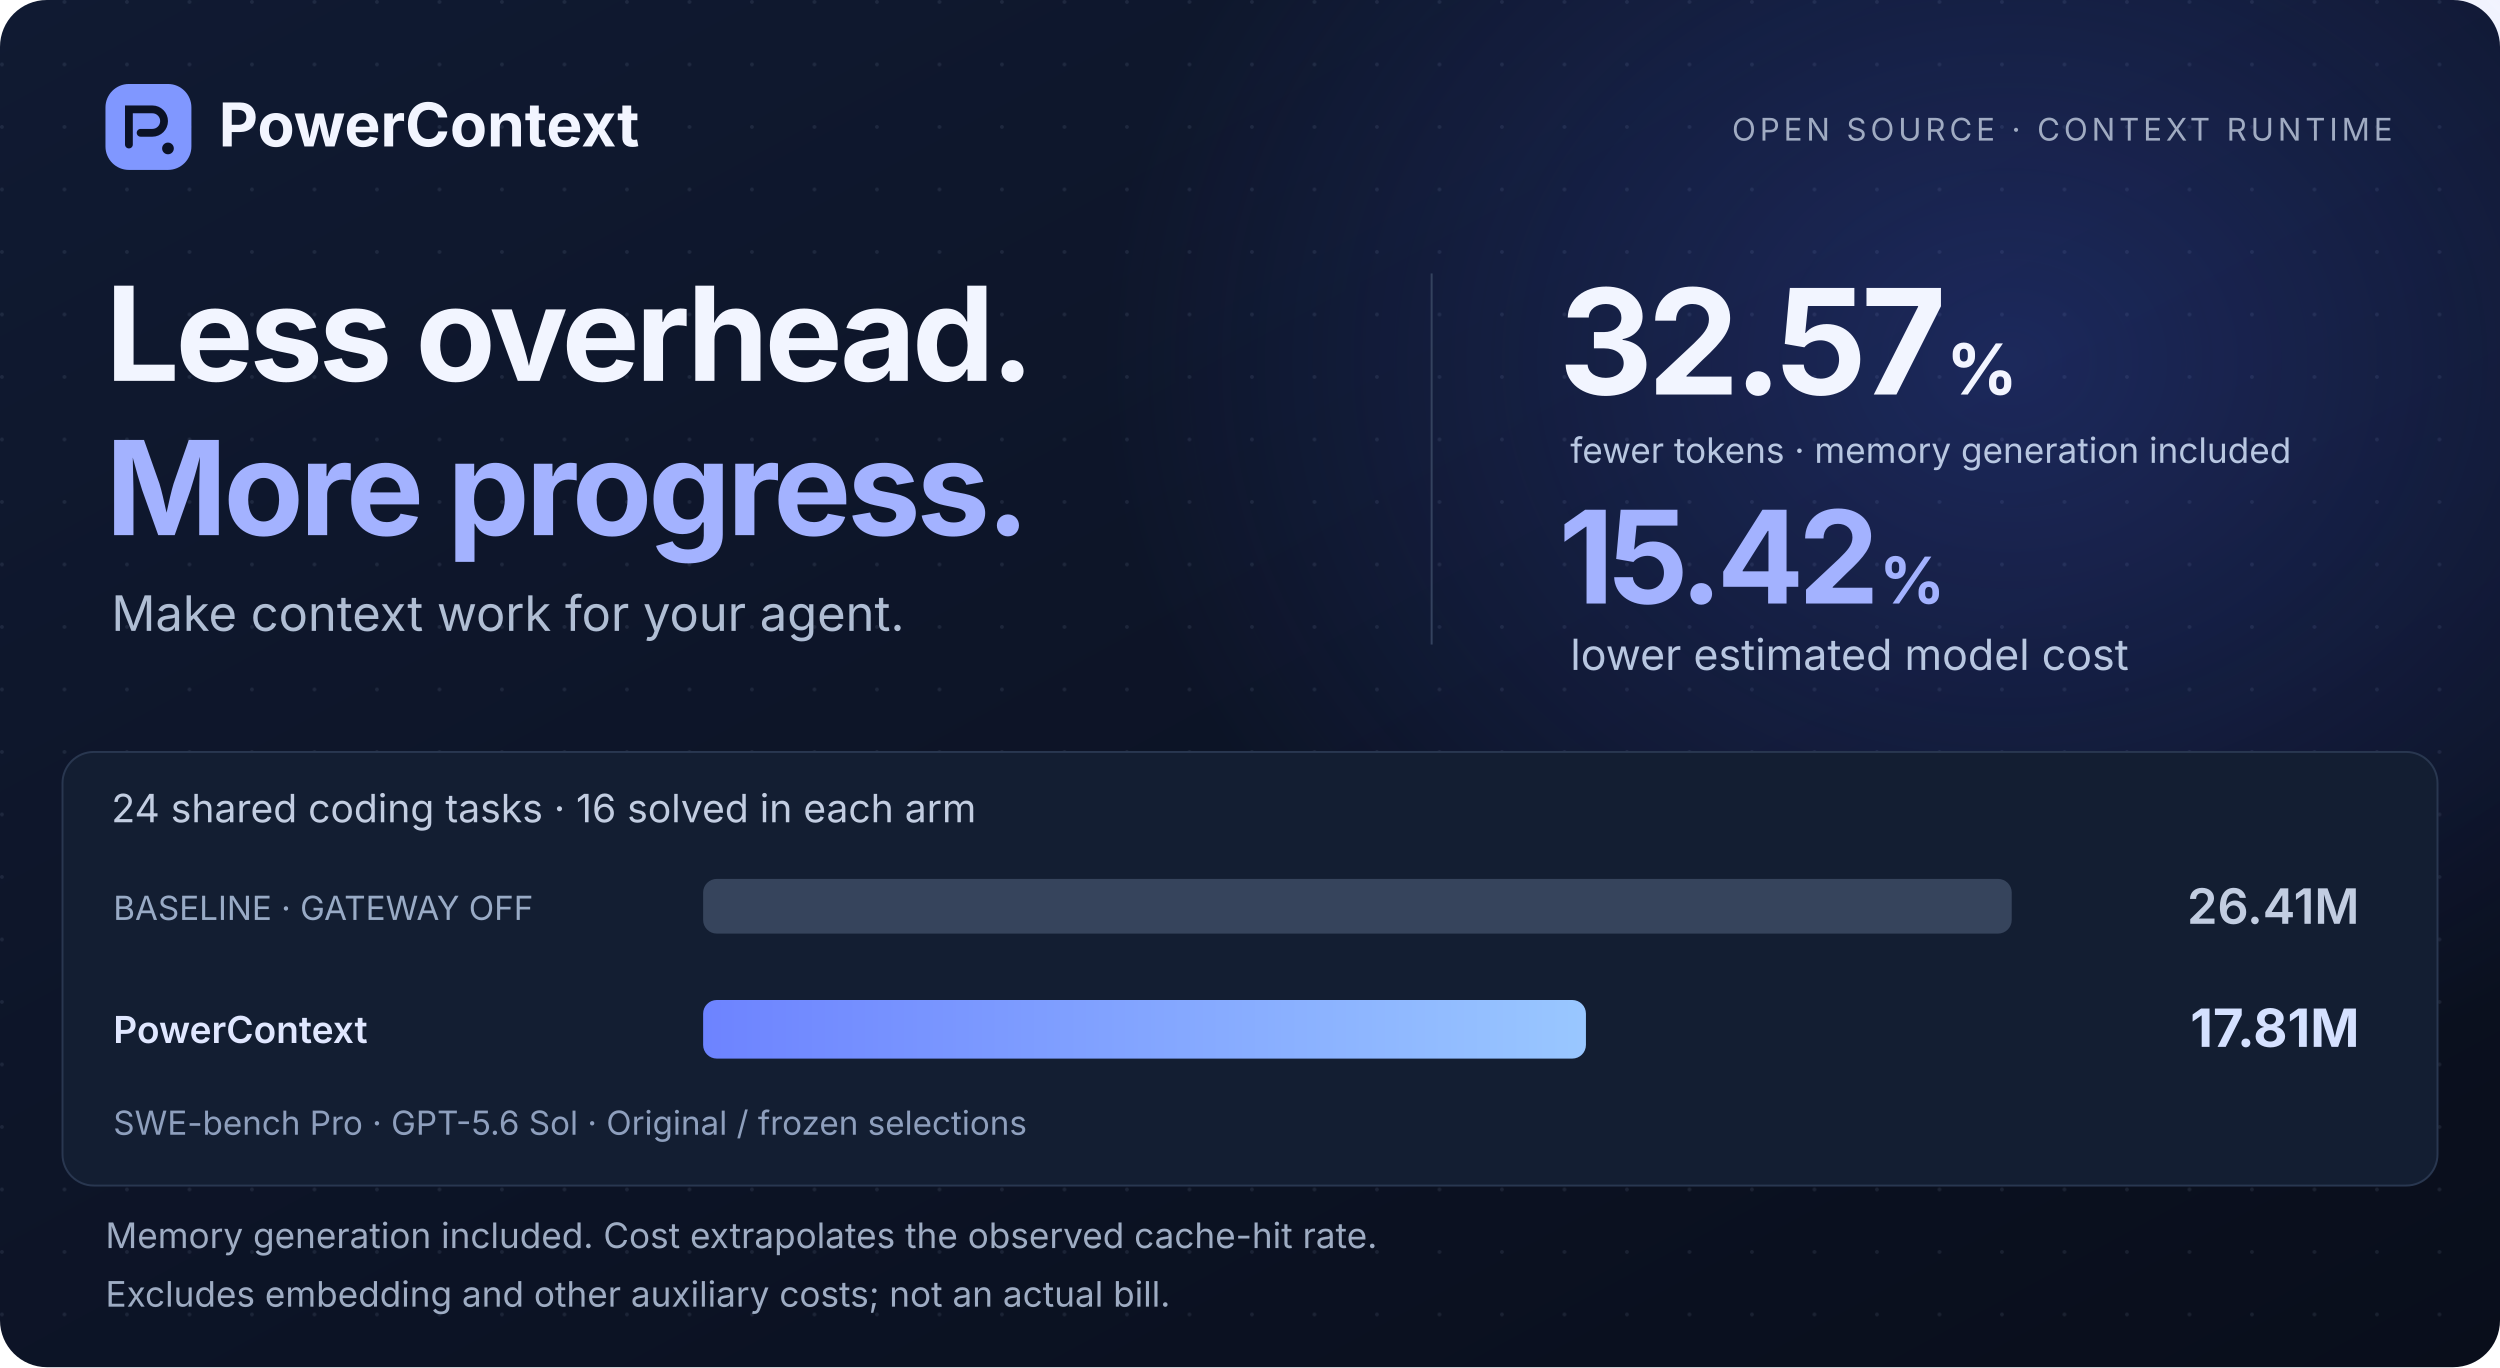
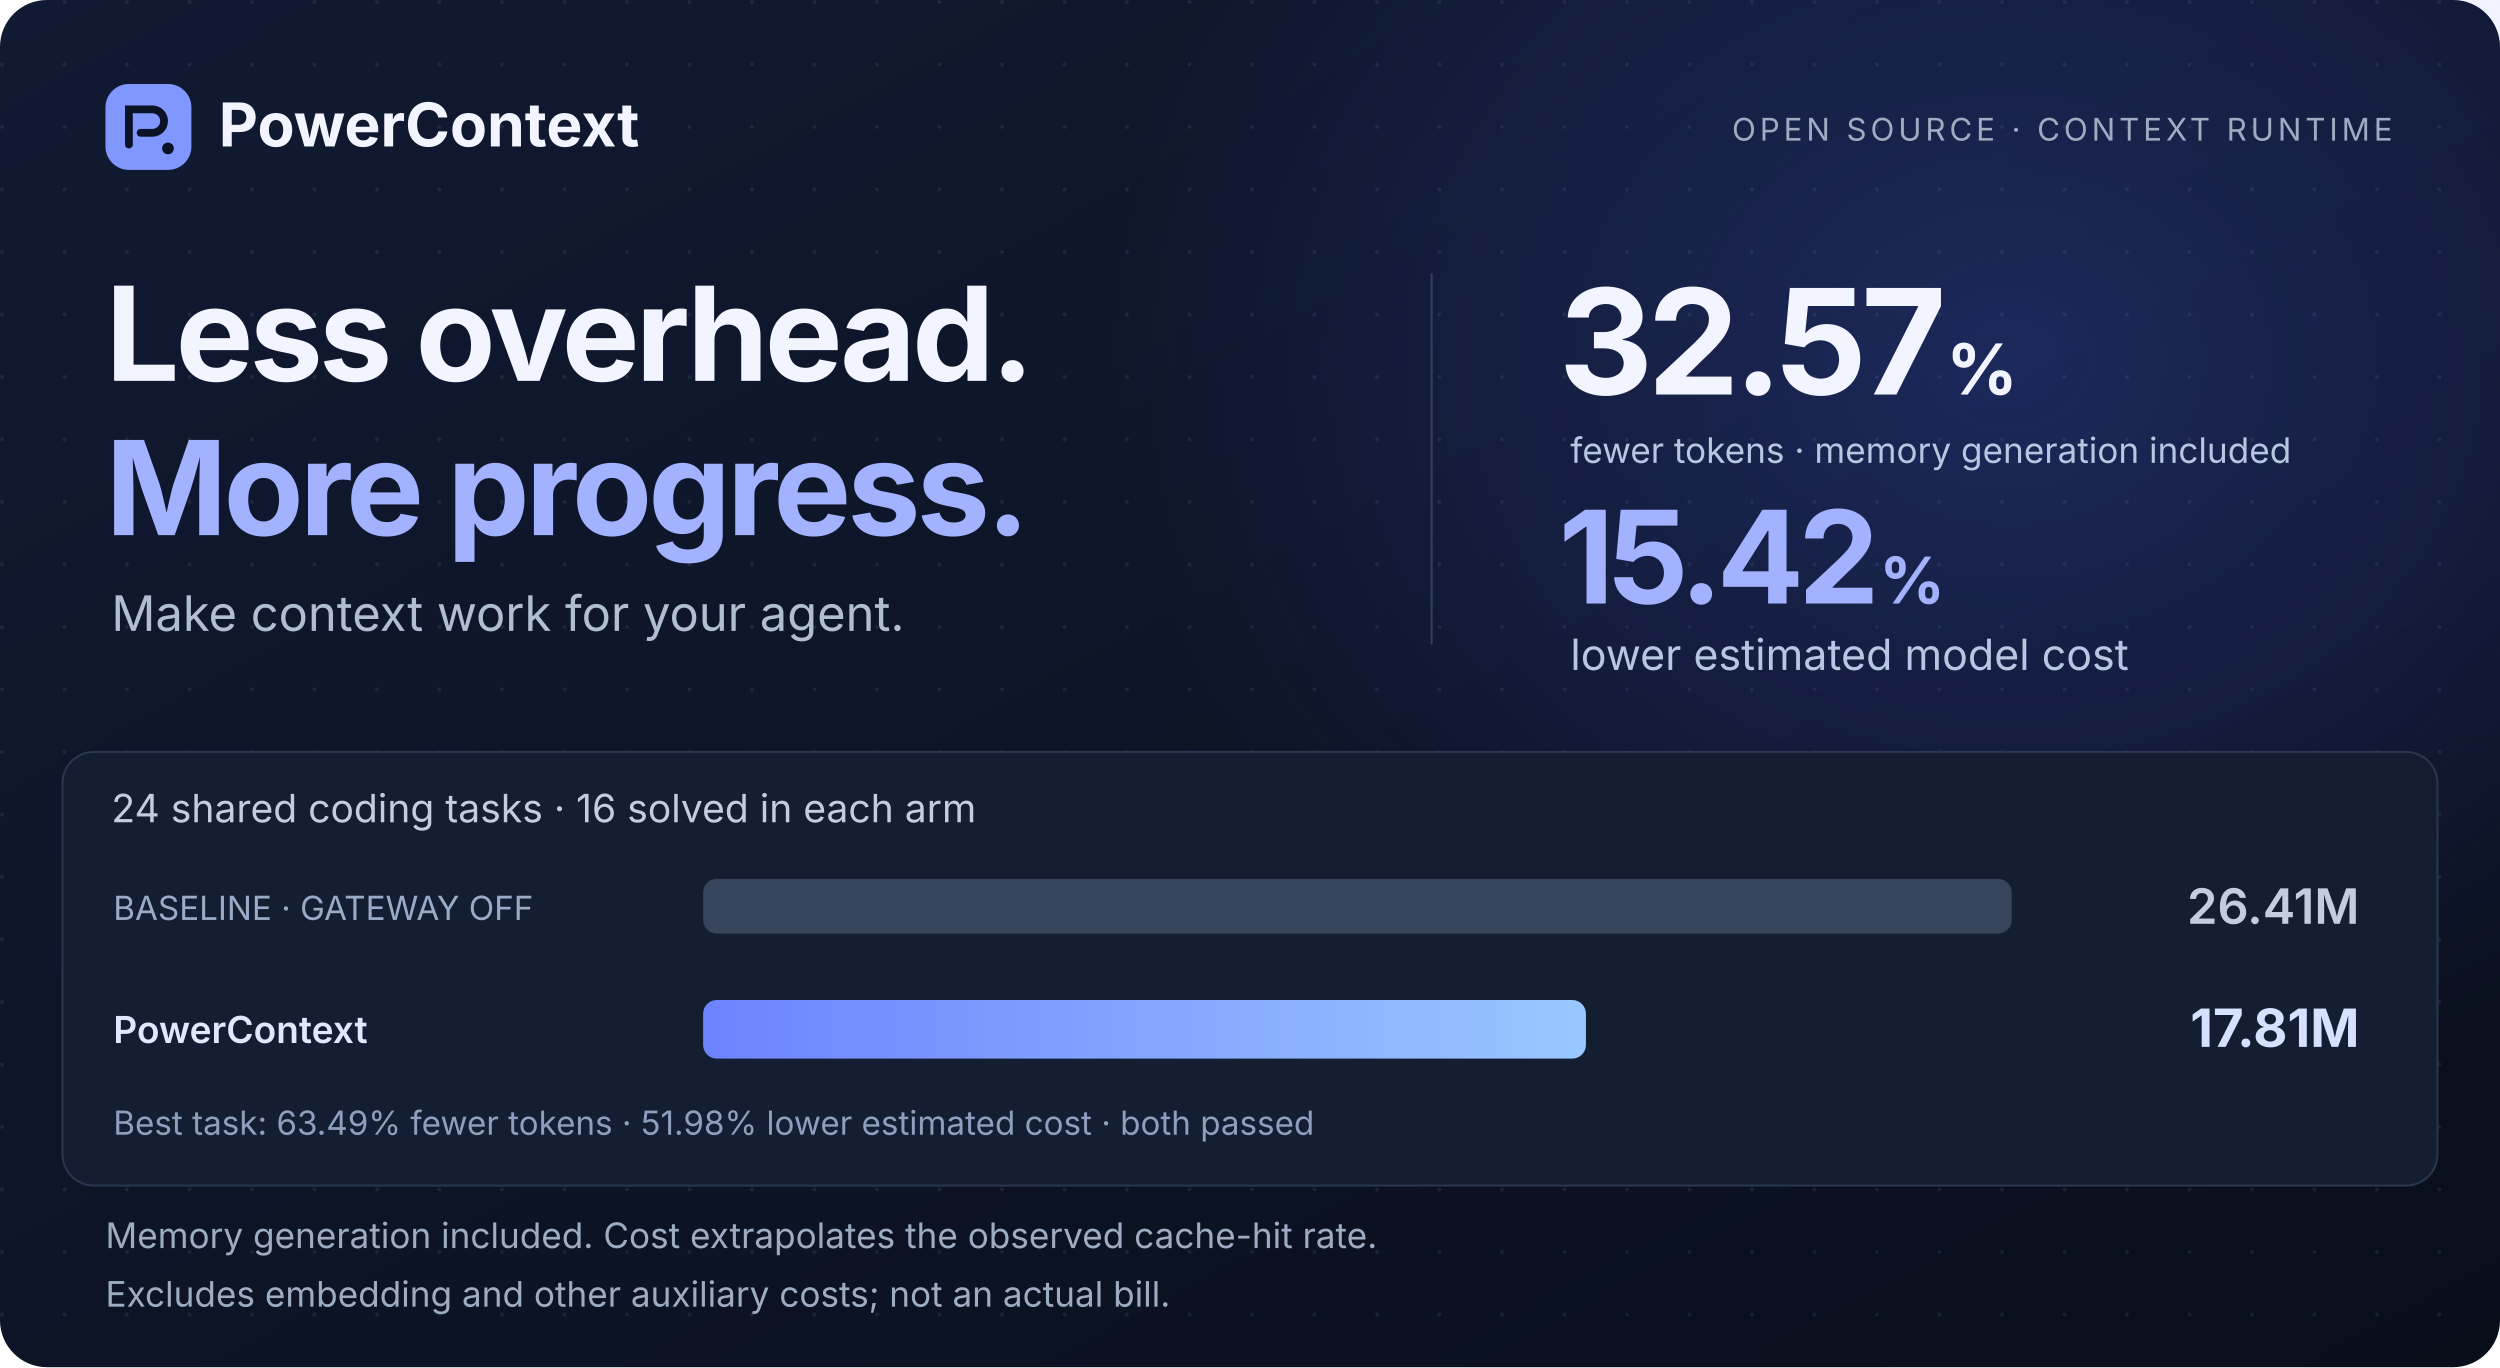
<svg xmlns="http://www.w3.org/2000/svg" width="1280" height="700" viewBox="0 0 1280 700" role="img" aria-labelledby="title desc">
  <defs>
    <linearGradient id="bg" x2="1" y2="1">
      <stop stop-color="#101a32" />
      <stop offset="1" stop-color="#090e1b" />
    </linearGradient>
    <radialGradient id="glow">
      <stop stop-color="#4a64f4" stop-opacity=".26" />
      <stop offset="1" stop-color="#4a64f4" stop-opacity="0" />
    </radialGradient>
    <linearGradient id="bar">
      <stop stop-color="#6d83ff" />
      <stop offset="1" stop-color="#99c7ff" />
    </linearGradient>
    <pattern id="dots" width="32" height="32" patternUnits="userSpaceOnUse">
      <circle cx="1" cy="1" r="1" fill="#aec1e4" opacity=".10" />
    </pattern>
  </defs>
  <rect width="1280" height="700" rx="24" fill="url(#bg)" />
  <rect width="1280" height="700" rx="24" fill="url(#dots)" />
  <ellipse cx="1030" cy="185" rx="470" ry="390" fill="url(#glow)" />
  <g font-family="Inter,-apple-system,BlinkMacSystemFont,Segoe UI,PingFang SC,Microsoft YaHei,Arial,sans-serif">
    <g transform="translate(54 43)">
      <rect width="44" height="44" rx="12" fill="#8097ff" />
      <path d="M12 31V13h12a6 6 0 0 1 0 12h-6" fill="none" stroke="#0b1226" stroke-width="4" stroke-linecap="round" />
      <circle cx="32" cy="33" r="3" fill="#0b1226" />
    </g>
    <text x="112" y="75" font-size="31" font-weight="700" fill="#f2f5ff">PowerContext</text>
    <text x="1225" y="72" text-anchor="end" font-size="16" letter-spacing="2" fill="#a0abc2">OPEN SOURCE · CONTEXT RUNTIME</text>
    <text x="54" y="195" font-size="67" font-weight="750" letter-spacing="-2" fill="#f2f5ff">Less overhead.</text>
    <text x="54" y="274" font-size="67" font-weight="750" letter-spacing="-2" fill="#a3b2ff">More progress.</text>
    <text x="57" y="323" font-size="25" fill="#b0bed4">Make context work for your agent.</text>
    <line x1="733" y1="140" x2="733" y2="330" stroke="#34425e" />
    <text x="798" y="202" font-size="75" font-weight="750" letter-spacing="-3" fill="#f2f5ff">32.57<tspan font-size="36">%</tspan>
    </text>
    <text x="804" y="237" font-size="18" fill="#b8c7e1">fewer tokens · memory generation included</text>
    <text x="798" y="309" font-size="66" font-weight="750" letter-spacing="-3" fill="#a3b2ff">15.42<tspan font-size="33">%</tspan>
    </text>
    <text x="804" y="343" font-size="22" fill="#b8c7e1">lower estimated model cost</text>
    <rect x="32" y="385" width="1216" height="222" rx="16" fill="#131e32" stroke="#293750" />
    <text x="57" y="421" font-size="20" fill="#c2cde1">24 shared coding tasks · 16 solved in each arm</text>
    <text x="58" y="471" font-size="17" fill="#99abc6">BASELINE · GATEWAY OFF</text>
    <rect x="360" y="450" width="670" height="28" rx="7" fill="#36445c" />
    <text x="1208" y="473" text-anchor="end" font-size="25" fill="#c2cde1" font-weight="600">26.41M</text>
    <text x="58" y="534" font-size="19" fill="#e0e7ff" font-weight="600">PowerContext</text>
    <rect x="360" y="512" width="452" height="30" rx="7" fill="url(#bar)" />
    <text x="1208" y="536" text-anchor="end" font-size="27" fill="#d5e1ff" font-weight="700">17.81M</text>
-     <text x="58" y="581" font-size="17" fill="#8e9fbd">SWE-bench Pro · GPT-5.6 Sol · Original / frozen selections</text>
+     <text x="58" y="581" font-size="17" fill="#8e9fbd">Best task: 63.49% fewer tokens · 51.98% lower estimated cost · both passed</text>
    <text x="54" y="639" font-size="18" fill="#9eacc3">Memory generation included. Cost extrapolates the observed cache-hit rate.</text>
    <text x="54" y="669" font-size="18" fill="#9eacc3">Excludes embedding and other auxiliary costs; not an actual bill.</text>
  </g>
</svg>
